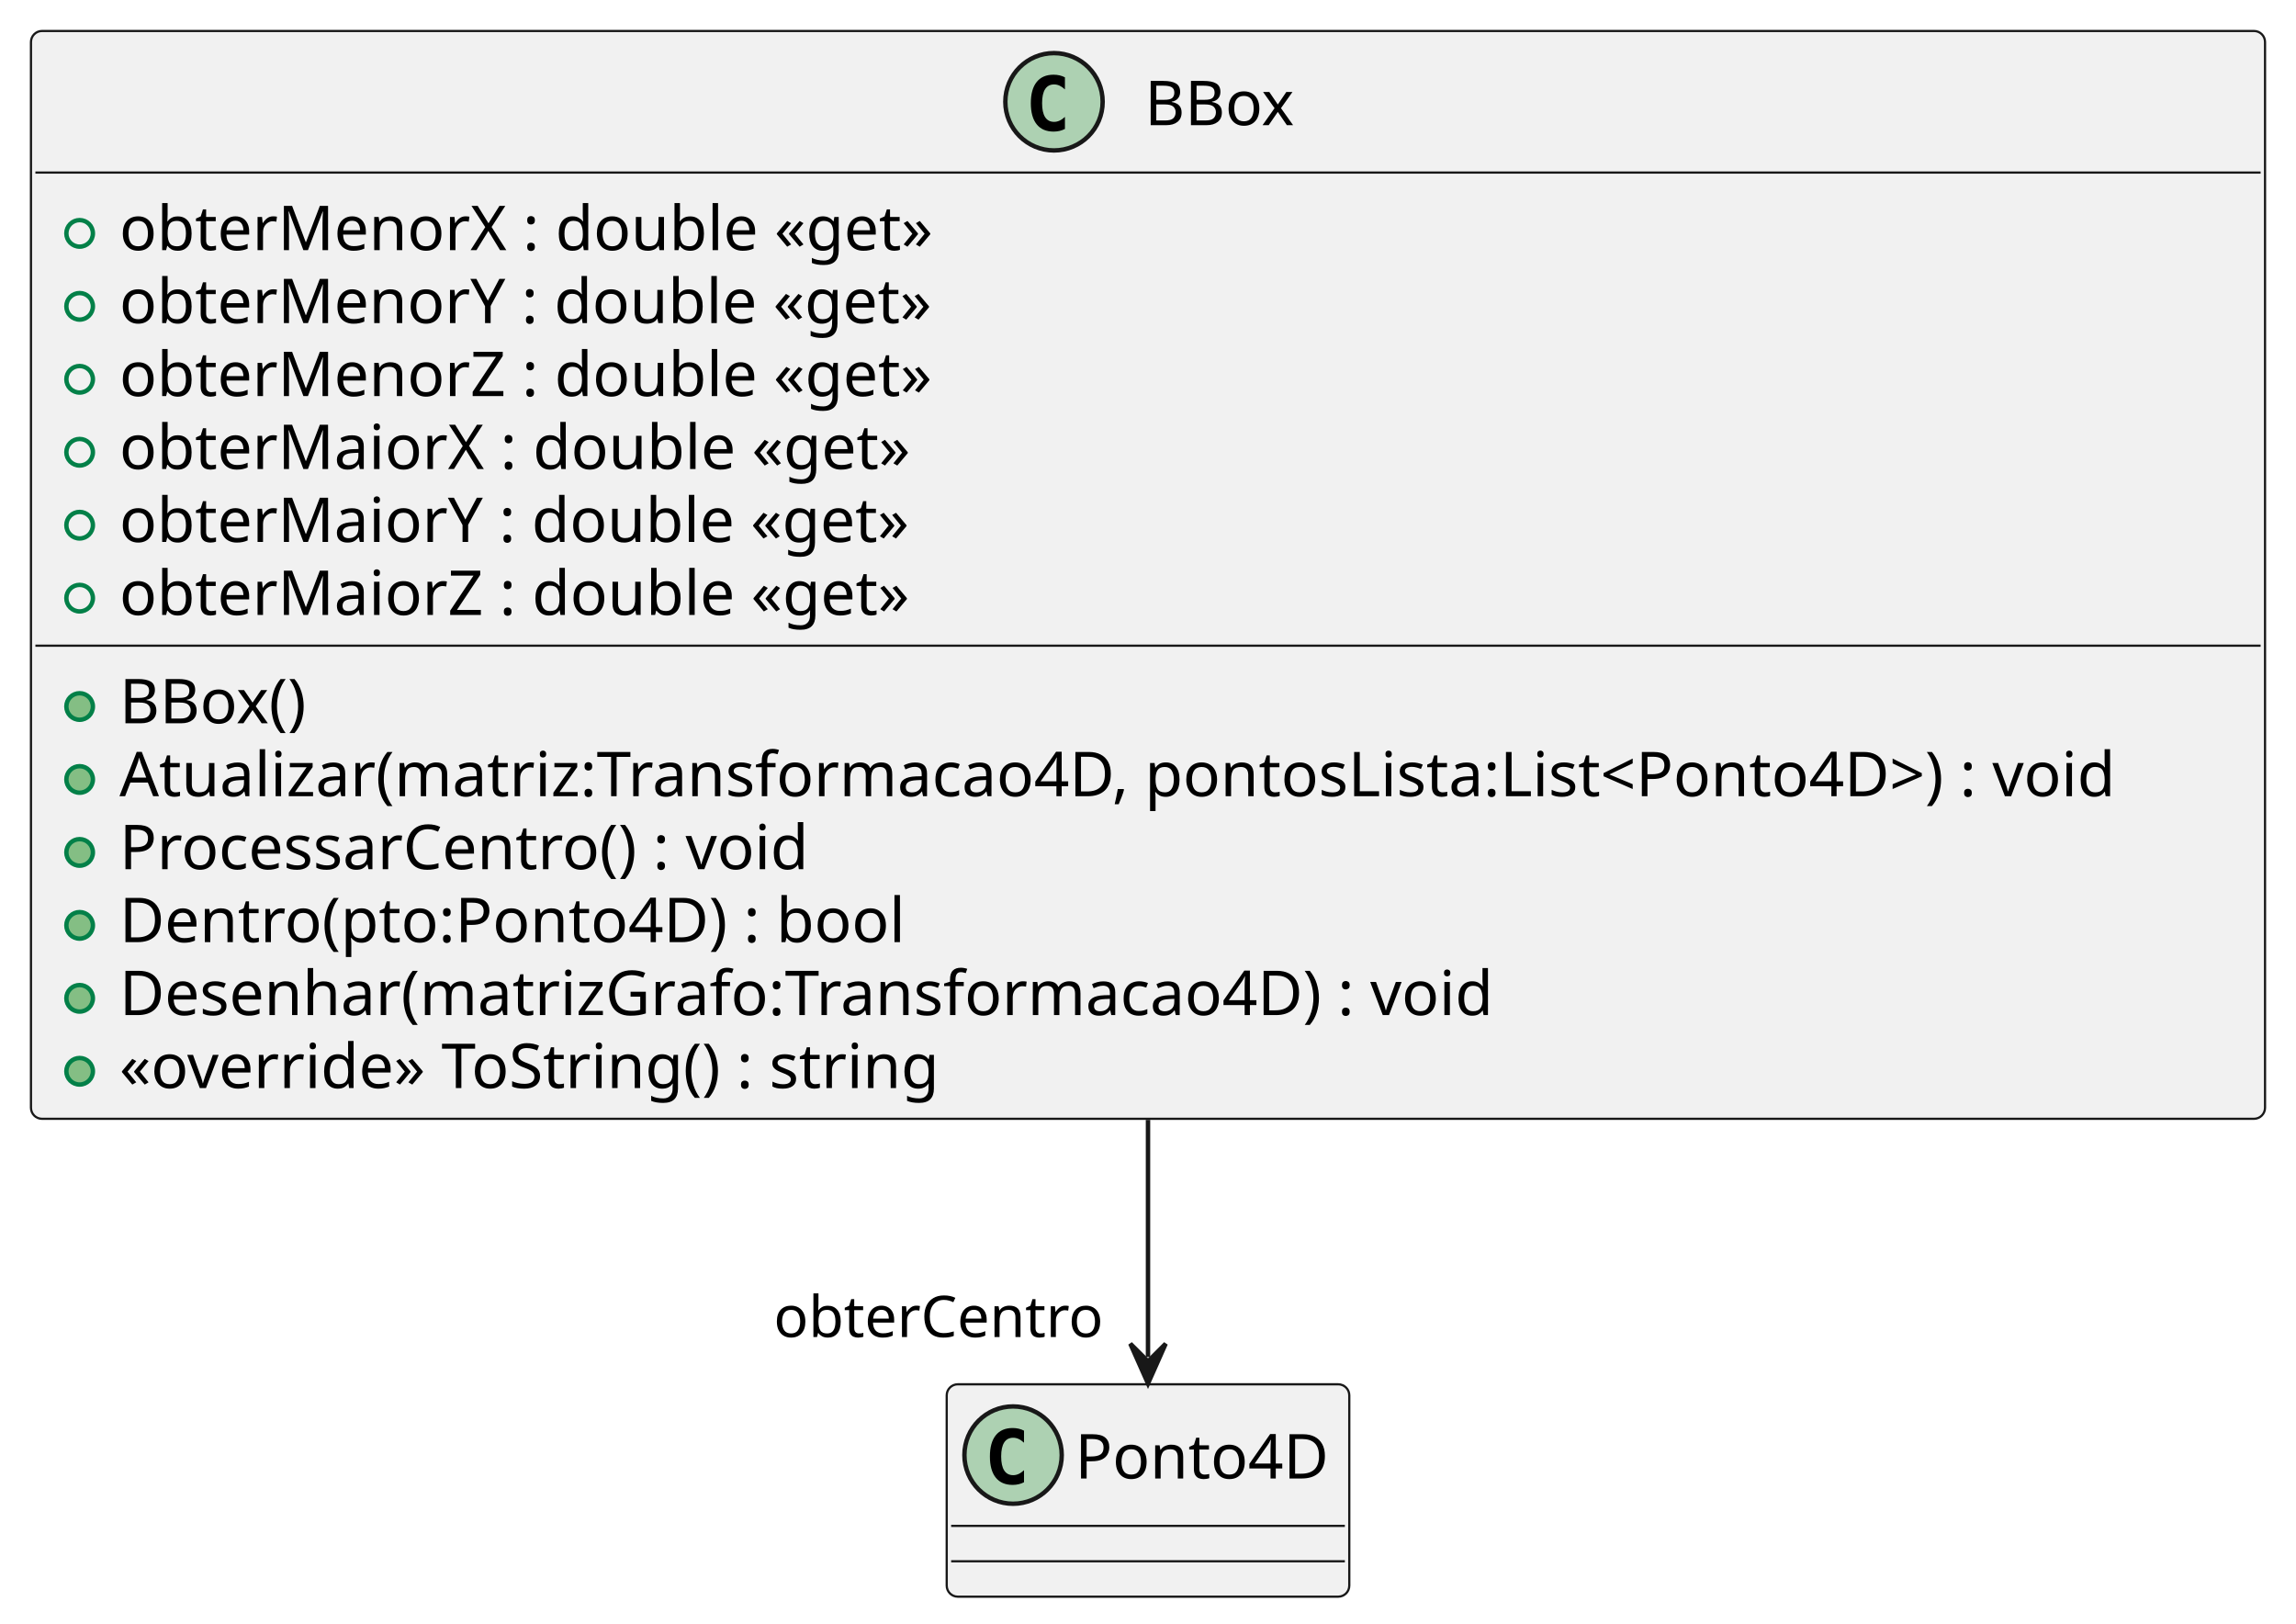
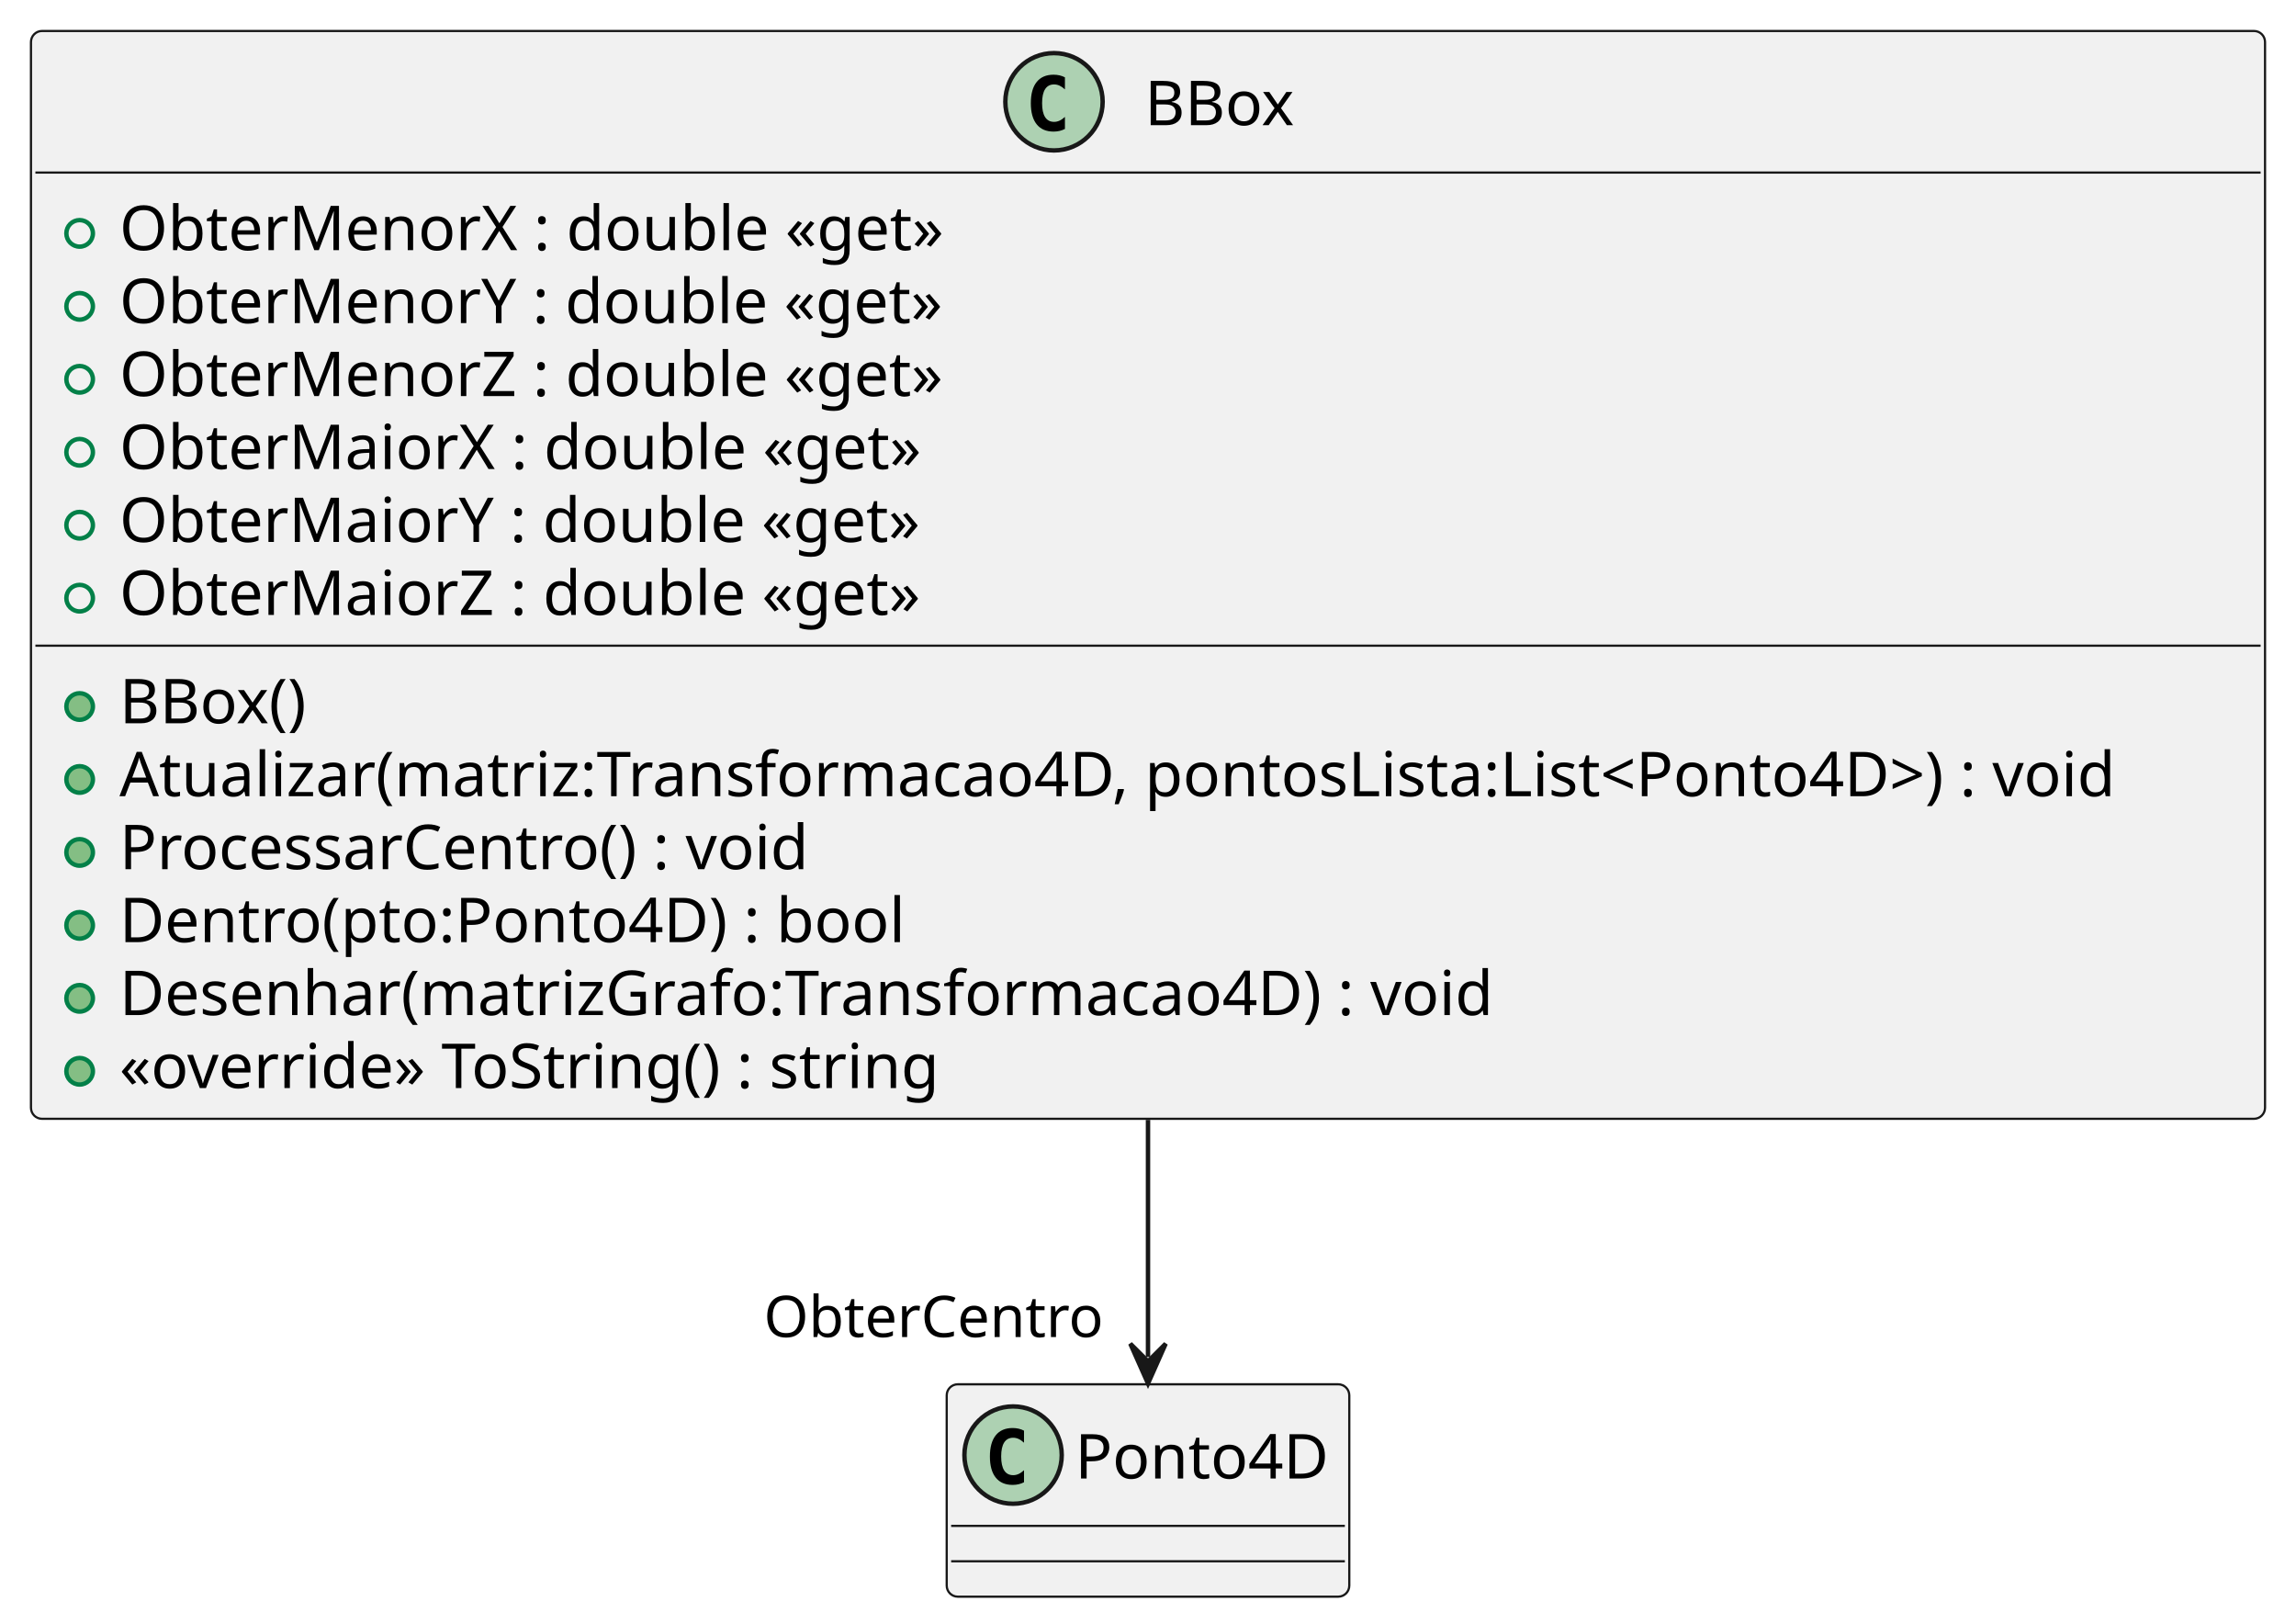
<svg xmlns="http://www.w3.org/2000/svg" contentStyleType="text/css" height="367px" preserveAspectRatio="none" style="width:519px;height:367px;background:#FFFFFF;" version="1.1" viewBox="0 0 519 367" width="519px" zoomAndPan="magnify">
  <defs />
  <g>
    <g id="elem_BBox">
      <rect codeLine="1" fill="#F1F1F1" height="245.859" id="BBox" rx="2.5" ry="2.5" style="stroke:#181818;stroke-width:0.5;" width="505" x="7" y="7" />
      <ellipse cx="238.25" cy="23" fill="#ADD1B2" rx="11" ry="11" style="stroke:#181818;stroke-width:1.0;" />
      <path d="M240.723,29.143 Q240.142,29.442 239.503,29.591 Q238.864,29.741 238.158,29.741 Q235.651,29.741 234.332,28.089 Q233.012,26.437 233.012,23.316 Q233.012,20.186 234.332,18.535 Q235.651,16.883 238.158,16.883 Q238.864,16.883 239.511,17.032 Q240.159,17.182 240.723,17.48 L240.723,20.203 Q240.092,19.622 239.499,19.352 Q238.905,19.082 238.274,19.082 Q236.93,19.082 236.245,20.149 Q235.56,21.216 235.56,23.316 Q235.56,25.408 236.245,26.474 Q236.93,27.541 238.274,27.541 Q238.905,27.541 239.499,27.271 Q240.092,27.002 240.723,26.42 Z " fill="#000000" />
      <text fill="#000000" font-family="sans-serif" font-size="14" lengthAdjust="spacing" textLength="34" x="258.75" y="28.291">BBox</text>
      <line style="stroke:#181818;stroke-width:0.5;" x1="8" x2="511" y1="39" y2="39" />
      <ellipse cx="18" cy="52.744" fill="none" rx="3" ry="3" style="stroke:#038048;stroke-width:1.0;" />
-       <text fill="#000000" font-family="sans-serif" font-size="14" lengthAdjust="spacing" textLength="190" x="27" y="56.535">obterMenorX : double «get»</text>
+       <text fill="#000000" font-family="sans-serif" font-size="14" lengthAdjust="spacing" textLength="192" x="27" y="56.535">ObterMenorX : double «get»</text>
      <ellipse cx="18" cy="69.232" fill="none" rx="3" ry="3" style="stroke:#038048;stroke-width:1.0;" />
-       <text fill="#000000" font-family="sans-serif" font-size="14" lengthAdjust="spacing" textLength="190" x="27" y="73.023">obterMenorY : double «get»</text>
+       <text fill="#000000" font-family="sans-serif" font-size="14" lengthAdjust="spacing" textLength="192" x="27" y="73.023">ObterMenorY : double «get»</text>
      <ellipse cx="18" cy="85.721" fill="none" rx="3" ry="3" style="stroke:#038048;stroke-width:1.0;" />
-       <text fill="#000000" font-family="sans-serif" font-size="14" lengthAdjust="spacing" textLength="189" x="27" y="89.512">obterMenorZ : double «get»</text>
+       <text fill="#000000" font-family="sans-serif" font-size="14" lengthAdjust="spacing" textLength="191" x="27" y="89.512">ObterMenorZ : double «get»</text>
      <ellipse cx="18" cy="102.209" fill="none" rx="3" ry="3" style="stroke:#038048;stroke-width:1.0;" />
-       <text fill="#000000" font-family="sans-serif" font-size="14" lengthAdjust="spacing" textLength="185" x="27" y="106">obterMaiorX : double «get»</text>
+       <text fill="#000000" font-family="sans-serif" font-size="14" lengthAdjust="spacing" textLength="187" x="27" y="106">ObterMaiorX : double «get»</text>
      <ellipse cx="18" cy="118.697" fill="none" rx="3" ry="3" style="stroke:#038048;stroke-width:1.0;" />
-       <text fill="#000000" font-family="sans-serif" font-size="14" lengthAdjust="spacing" textLength="185" x="27" y="122.488">obterMaiorY : double «get»</text>
+       <text fill="#000000" font-family="sans-serif" font-size="14" lengthAdjust="spacing" textLength="187" x="27" y="122.488">ObterMaiorY : double «get»</text>
      <ellipse cx="18" cy="135.185" fill="none" rx="3" ry="3" style="stroke:#038048;stroke-width:1.0;" />
-       <text fill="#000000" font-family="sans-serif" font-size="14" lengthAdjust="spacing" textLength="184" x="27" y="138.977">obterMaiorZ : double «get»</text>
+       <text fill="#000000" font-family="sans-serif" font-size="14" lengthAdjust="spacing" textLength="186" x="27" y="138.977">ObterMaiorZ : double «get»</text>
      <line style="stroke:#181818;stroke-width:0.5;" x1="8" x2="511" y1="145.93" y2="145.93" />
      <ellipse cx="18" cy="159.674" fill="#84BE84" rx="3" ry="3" style="stroke:#038048;stroke-width:1.0;" />
      <text fill="#000000" font-family="sans-serif" font-size="14" lengthAdjust="spacing" textLength="44" x="27" y="163.465">BBox()</text>
      <ellipse cx="18" cy="176.162" fill="#84BE84" rx="3" ry="3" style="stroke:#038048;stroke-width:1.0;" />
      <text fill="#000000" font-family="sans-serif" font-size="14" lengthAdjust="spacing" textLength="479" x="27" y="179.953">Atualizar(matriz:Transformacao4D, pontosLista:List&lt;Ponto4D&gt;) : void</text>
      <ellipse cx="18" cy="192.65" fill="#84BE84" rx="3" ry="3" style="stroke:#038048;stroke-width:1.0;" />
      <text fill="#000000" font-family="sans-serif" font-size="14" lengthAdjust="spacing" textLength="164" x="27" y="196.441">ProcessarCentro() : void</text>
      <ellipse cx="18" cy="209.139" fill="#84BE84" rx="3" ry="3" style="stroke:#038048;stroke-width:1.0;" />
      <text fill="#000000" font-family="sans-serif" font-size="14" lengthAdjust="spacing" textLength="186" x="27" y="212.93">Dentro(pto:Ponto4D) : bool</text>
      <ellipse cx="18" cy="225.627" fill="#84BE84" rx="3" ry="3" style="stroke:#038048;stroke-width:1.0;" />
      <text fill="#000000" font-family="sans-serif" font-size="14" lengthAdjust="spacing" textLength="325" x="27" y="229.418">Desenhar(matrizGrafo:Transformacao4D) : void</text>
      <ellipse cx="18" cy="242.115" fill="#84BE84" rx="3" ry="3" style="stroke:#038048;stroke-width:1.0;" />
      <text fill="#000000" font-family="sans-serif" font-size="14" lengthAdjust="spacing" textLength="196" x="27" y="245.906">«override» ToString() : string</text>
    </g>
    <g id="elem_Ponto4D">
      <rect fill="#F1F1F1" height="48" id="Ponto4D" rx="2.5" ry="2.5" style="stroke:#181818;stroke-width:0.5;" width="91" x="214" y="312.86" />
      <ellipse cx="229" cy="328.86" fill="#ADD1B2" rx="11" ry="11" style="stroke:#181818;stroke-width:1.0;" />
      <path d="M231.473,335.003 Q230.892,335.302 230.253,335.451 Q229.614,335.601 228.908,335.601 Q226.401,335.601 225.082,333.949 Q223.762,332.297 223.762,329.176 Q223.762,326.046 225.082,324.395 Q226.401,322.743 228.908,322.743 Q229.614,322.743 230.261,322.892 Q230.909,323.042 231.473,323.341 L231.473,326.063 Q230.842,325.482 230.249,325.212 Q229.655,324.942 229.024,324.942 Q227.68,324.942 226.995,326.009 Q226.31,327.076 226.31,329.176 Q226.31,331.268 226.995,332.334 Q227.68,333.401 229.024,333.401 Q229.655,333.401 230.249,333.131 Q230.842,332.861 231.473,332.28 Z " fill="#000000" />
      <text fill="#000000" font-family="sans-serif" font-size="14" lengthAdjust="spacing" textLength="59" x="243" y="334.151">Ponto4D</text>
      <line style="stroke:#181818;stroke-width:0.5;" x1="215" x2="304" y1="344.86" y2="344.86" />
      <line style="stroke:#181818;stroke-width:0.5;" x1="215" x2="304" y1="352.86" y2="352.86" />
    </g>
    <g id="link_BBox_Ponto4D">
      <path codeLine="15" d="M259.5,253.1 C259.5,275.9 259.5,291.35 259.5,306.69 " fill="none" id="BBox-to-Ponto4D" style="stroke:#181818;stroke-width:1.0;" />
      <polygon fill="#181818" points="259.5,312.69,263.5,303.69,259.5,307.69,255.5,303.69,259.5,312.69" style="stroke:#181818;stroke-width:1.0;" />
-       <text fill="#000000" font-family="sans-serif" font-size="13" lengthAdjust="spacing" textLength="75" x="174.891" y="302.183">obterCentro</text>
+       <text fill="#000000" font-family="sans-serif" font-size="13" lengthAdjust="spacing" textLength="77" x="172.634" y="302.183">ObterCentro</text>
    </g>
  </g>
</svg>
